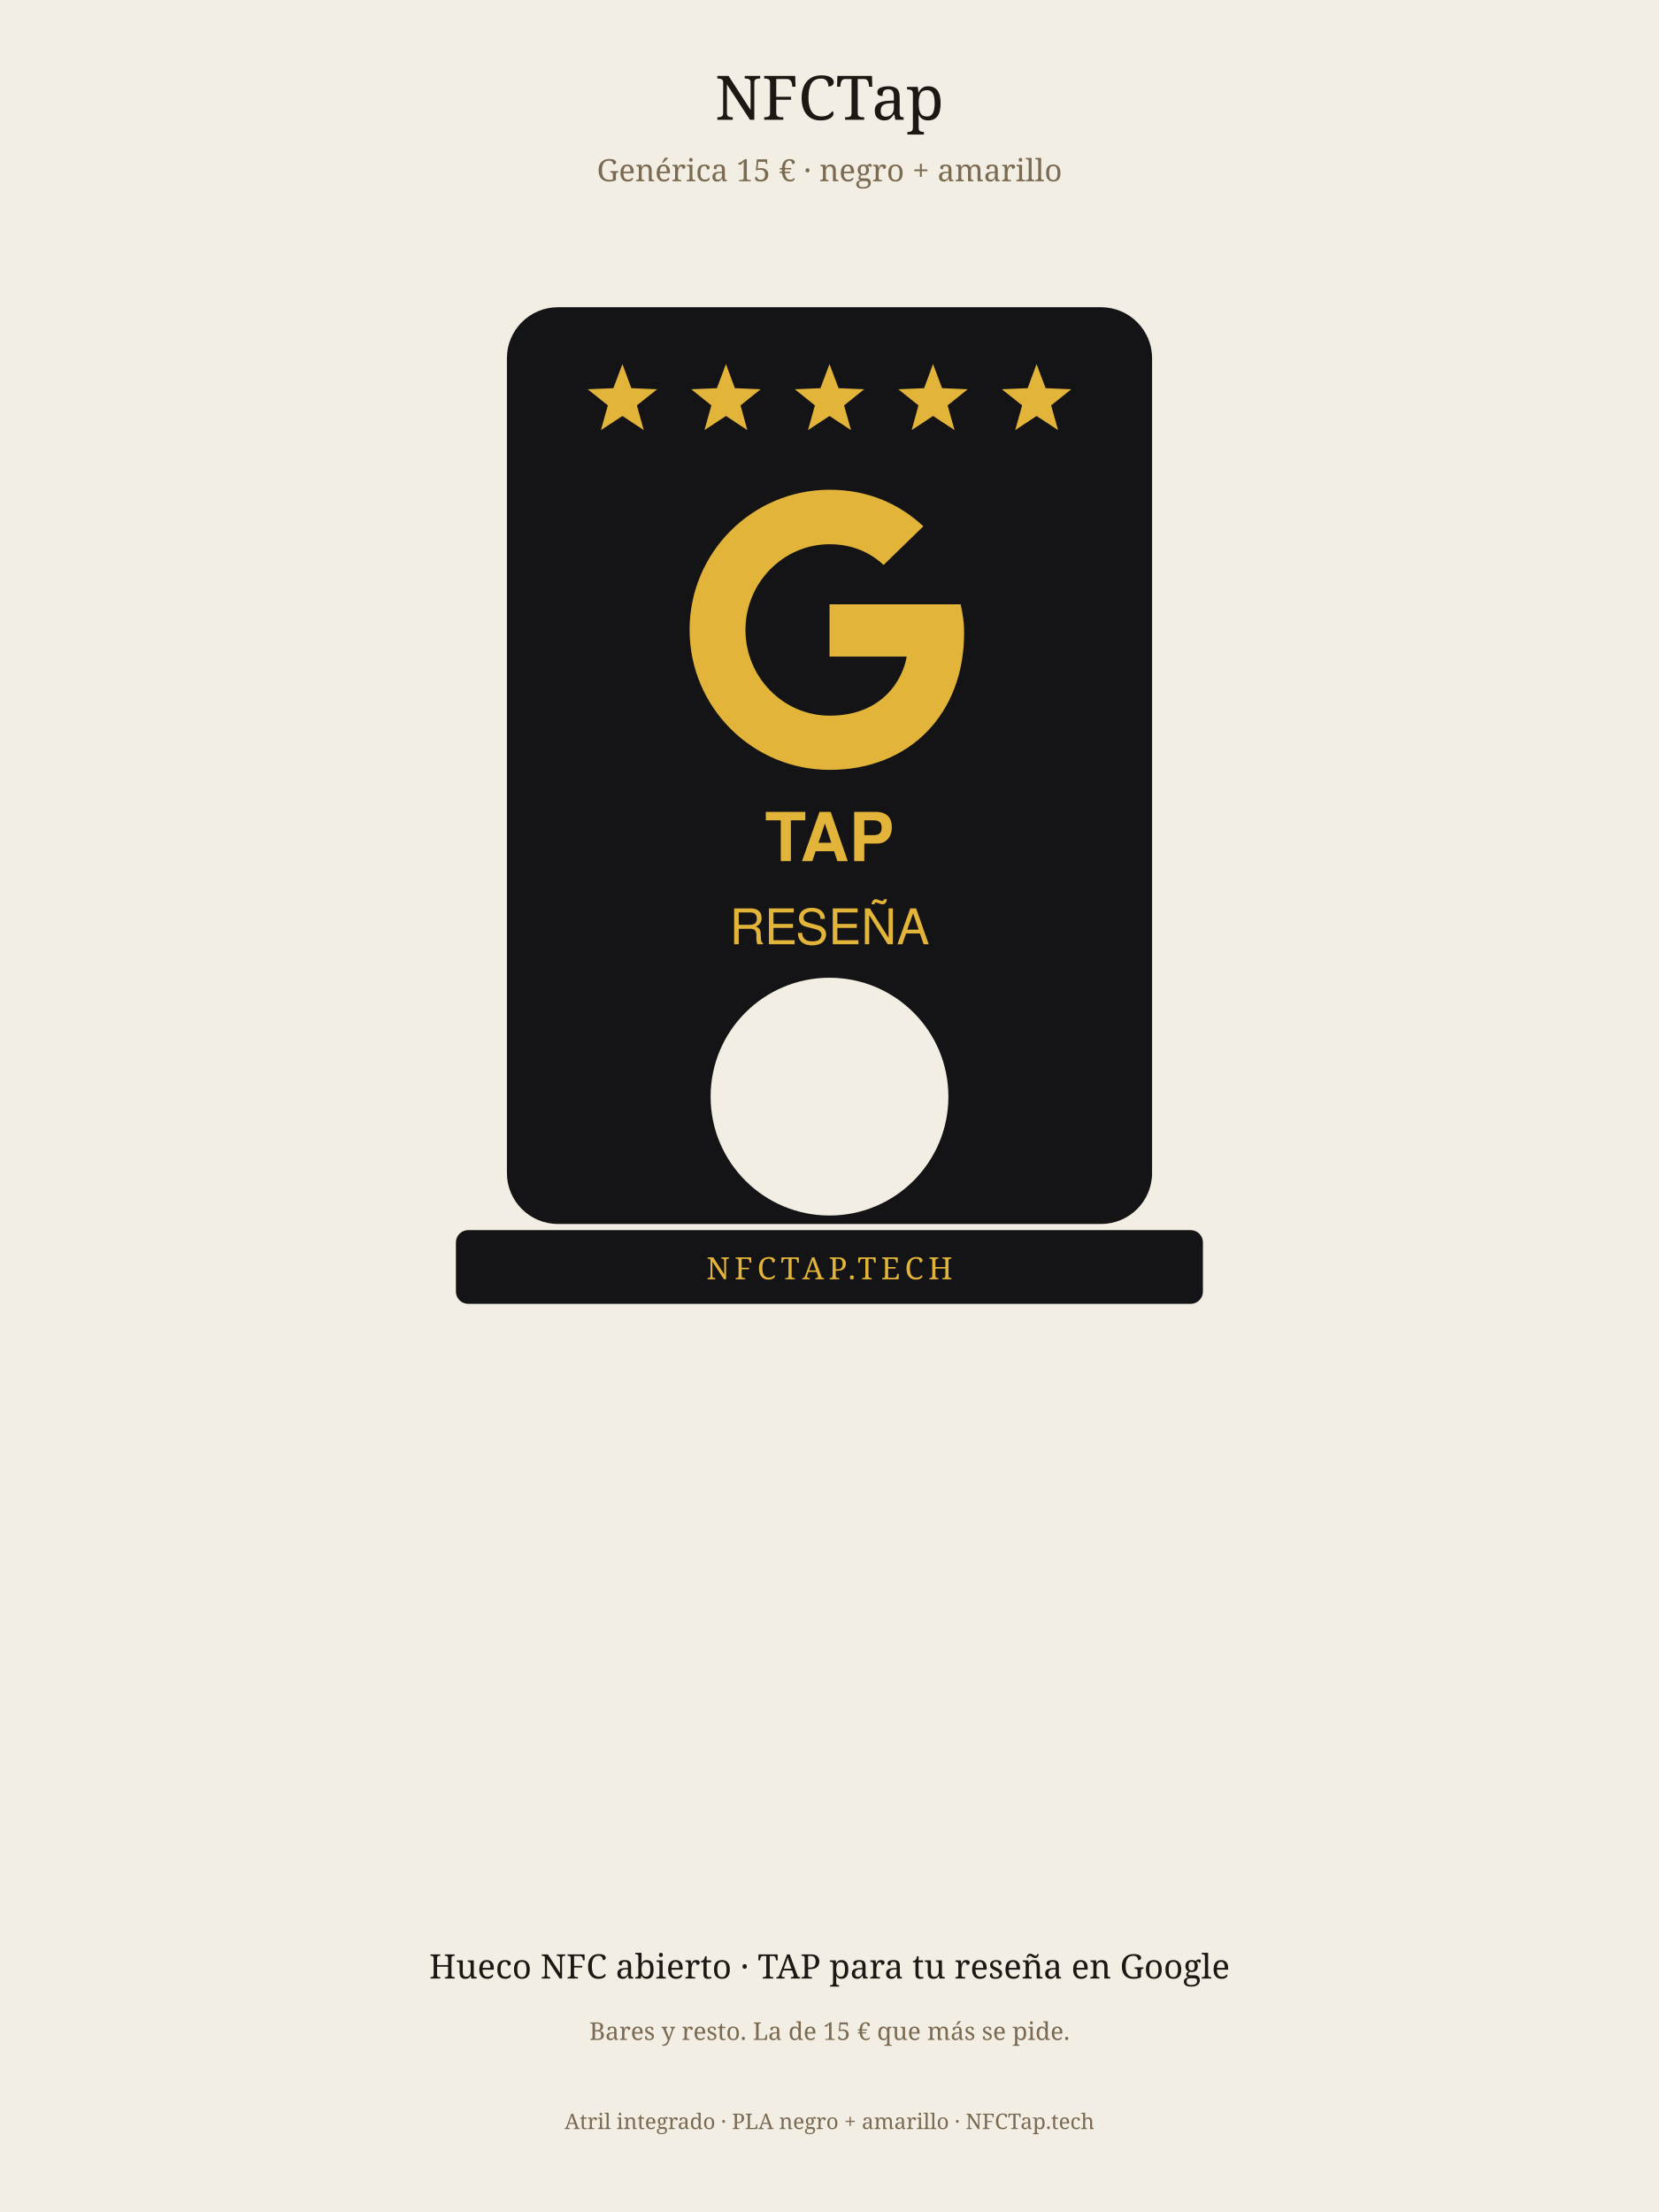
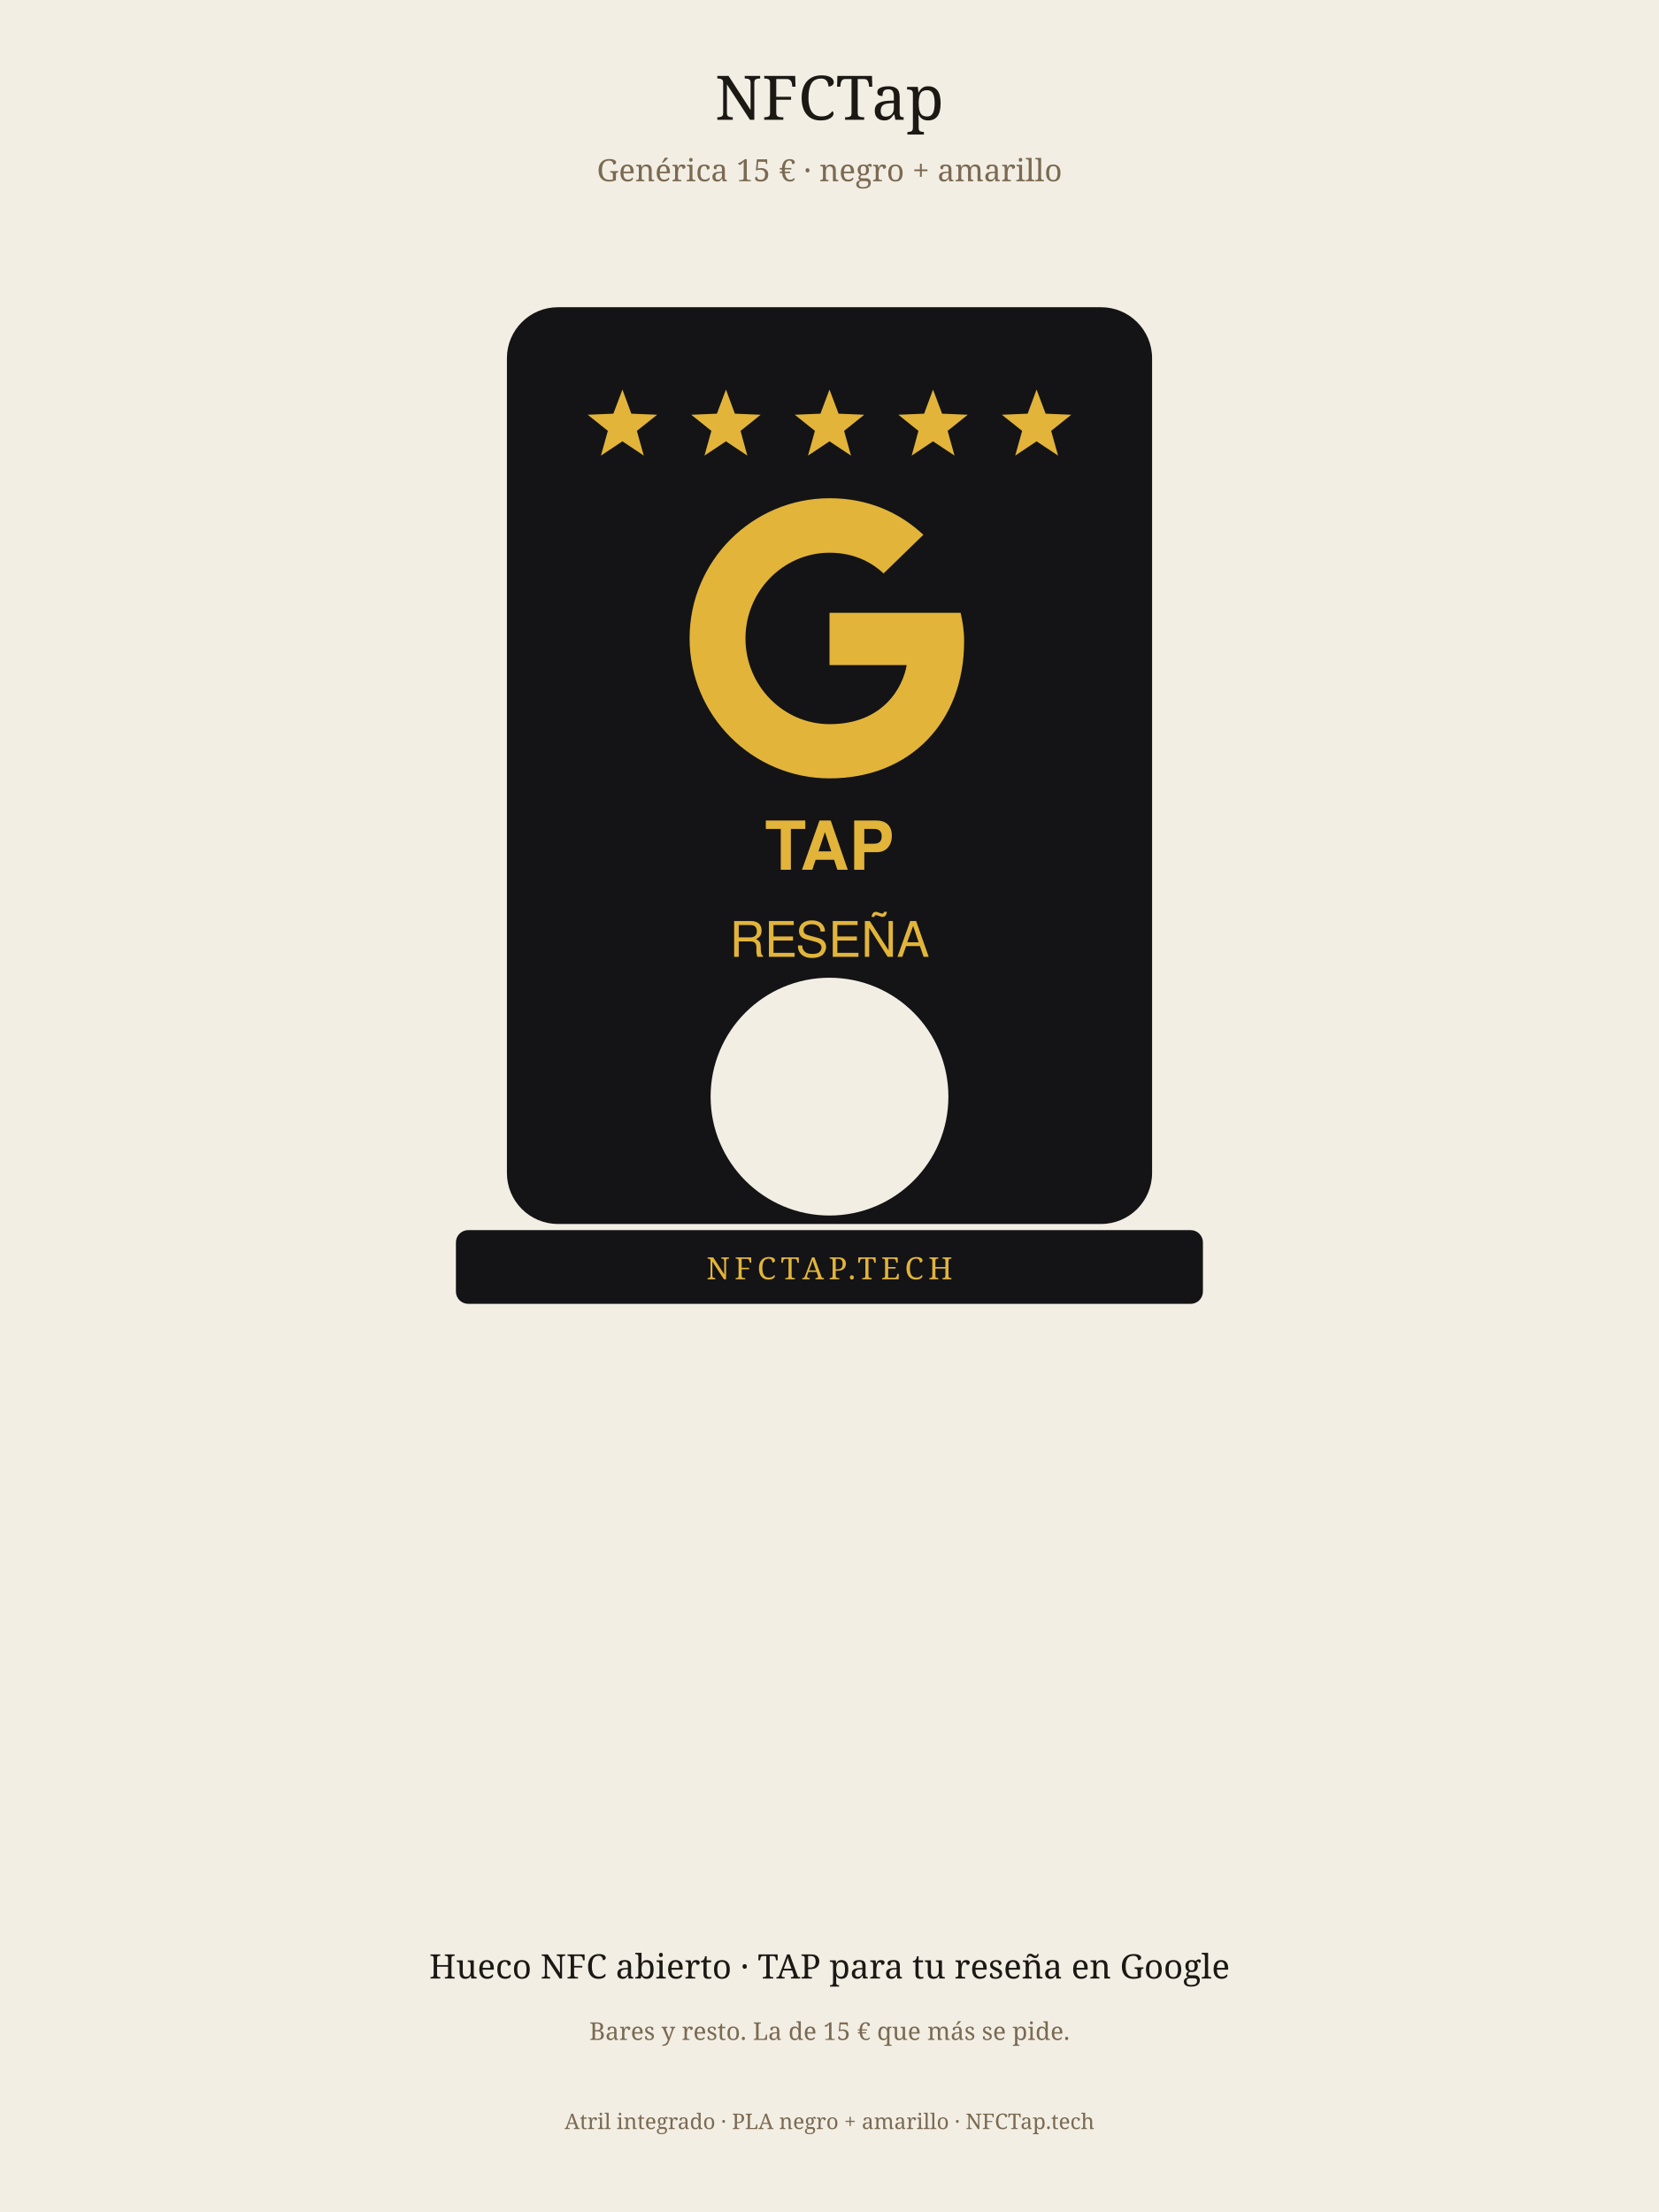
<svg xmlns="http://www.w3.org/2000/svg" viewBox="0 0 1080 1440" width="1080" height="1440">
  <rect width="1080" height="1440" fill="#F3EEE4" />
  <text x="540" y="78" text-anchor="middle" fill="#1C1915" font-family="Georgia, serif" font-size="40">NFCTap</text>
  <text x="540" y="118" text-anchor="middle" fill="#7A6A52" font-family="Georgia, serif" font-size="20">Genérica 15 € · negro + amarillo</text>
  <rect x="330.0" y="200.0" width="420.0" height="596.8" rx="33.2" fill="#141416" />
-   <polygon points="405.2,237.0 411.0,252.7 427.8,253.4 414.6,263.9 419.1,280.0 405.2,270.8 391.2,280.0 395.7,263.9 382.6,253.4 399.3,252.7" fill="#E2B43A" />
-   <polygon points="472.6,237.0 478.4,252.7 495.2,253.4 482.1,263.9 486.5,280.0 472.6,270.8 458.6,280.0 463.1,263.9 450.0,253.4 466.7,252.7" fill="#E2B43A" />
-   <polygon points="540.0,237.0 545.9,252.7 562.6,253.4 549.5,263.9 554.0,280.0 540.0,270.8 526.0,280.0 530.5,263.9 517.4,253.4 534.1,252.7" fill="#E2B43A" />
-   <polygon points="607.4,237.0 613.3,252.7 630.0,253.4 616.9,263.9 621.4,280.0 607.4,270.8 593.5,280.0 597.9,263.9 584.8,253.4 601.6,252.7" fill="#E2B43A" />
-   <polygon points="674.8,237.0 680.7,252.7 697.4,253.4 684.3,263.9 688.8,280.0 674.8,270.8 660.9,280.0 665.4,263.9 652.2,253.4 669.0,252.7" fill="#E2B43A" />
-   <g transform="translate(448.816 318.816) scale(10.13158)">
+   <polygon points="405.2,253.6 411.0,269.3 427.8,270.0 414.6,280.5 419.1,296.6 405.2,287.3 391.2,296.6 395.7,280.5 382.6,270.0 399.3,269.3" fill="#E2B43A" />
+   <polygon points="472.6,253.6 478.4,269.3 495.2,270.0 482.1,280.5 486.5,296.6 472.6,287.3 458.6,296.6 463.1,280.5 450.0,270.0 466.7,269.3" fill="#E2B43A" />
+   <polygon points="540.0,253.6 545.9,269.3 562.6,270.0 549.5,280.5 554.0,296.6 540.0,287.3 526.0,296.6 530.5,280.5 517.4,270.0 534.1,269.3" fill="#E2B43A" />
+   <polygon points="607.4,253.6 613.3,269.3 630.0,270.0 616.9,280.5 621.4,296.6 607.4,287.3 593.5,296.6 597.9,280.5 584.8,270.0 601.6,269.3" fill="#E2B43A" />
+   <polygon points="674.8,253.6 680.7,269.3 697.4,270.0 684.3,280.5 688.8,296.6 674.8,287.3 660.9,296.6 665.4,280.5 652.2,270.0 669.0,269.3" fill="#E2B43A" />
+   <g transform="translate(448.816 324.342) scale(10.13158)">
    <path d="M9.001 10.71V7.362h8.424c.126.567.225 1.098.225 1.845 0 5.139-3.447 8.793-8.64 8.793-4.968 0-9-4.032-9-9s4.032-9 9-9c2.43 0 4.464.891 6.021 2.349l-2.556 2.484c-.648-.612-1.782-1.332-3.465-1.332-2.979 0-5.409 2.475-5.409 5.508s2.43 5.508 5.409 5.508c3.447 0 4.716-2.385 4.95-3.798H9.001v-.009z" fill="#E2B43A" />
  </g>
-   <text x="540" y="560.6" text-anchor="middle" fill="#E2B43A" font-family="Outfit, Helvetica, Arial, sans-serif" font-size="44" font-weight="700">TAP</text>
-   <text x="540" y="614.7" text-anchor="middle" fill="#E2B43A" font-family="Outfit, Helvetica, Arial, sans-serif" font-size="32">RESEÑA</text>
+   <text x="540" y="566.2" text-anchor="middle" fill="#E2B43A" font-family="Outfit, Helvetica, Arial, sans-serif" font-size="44" font-weight="700">TAP</text>
+   <text x="540" y="622.9" text-anchor="middle" fill="#E2B43A" font-family="Outfit, Helvetica, Arial, sans-serif" font-size="32">RESEÑA</text>
  <circle cx="540" cy="713.9" r="77.4" fill="#F3EEE4" />
  <rect x="296.8" y="800.8" width="486.3" height="48" rx="8" fill="#141416" />
  <text x="540" y="832.8" text-anchor="middle" fill="#E2B43A" font-family="Georgia, serif" font-size="20" letter-spacing="3">NFCTAP.TECH</text>
  <text x="540" y="1288" text-anchor="middle" fill="#1C1915" font-family="Georgia, serif" font-size="22">Hueco NFC abierto · TAP para tu reseña en Google</text>
  <text x="540" y="1328" text-anchor="middle" fill="#7A6A52" font-family="Georgia, serif" font-size="16">Bares y resto. La de 15 € que más se pide.</text>
  <text x="540" y="1386" text-anchor="middle" fill="#7A6A52" font-family="Georgia, serif" font-size="14">Atril integrado · PLA negro + amarillo · NFCTap.tech</text>
</svg>
